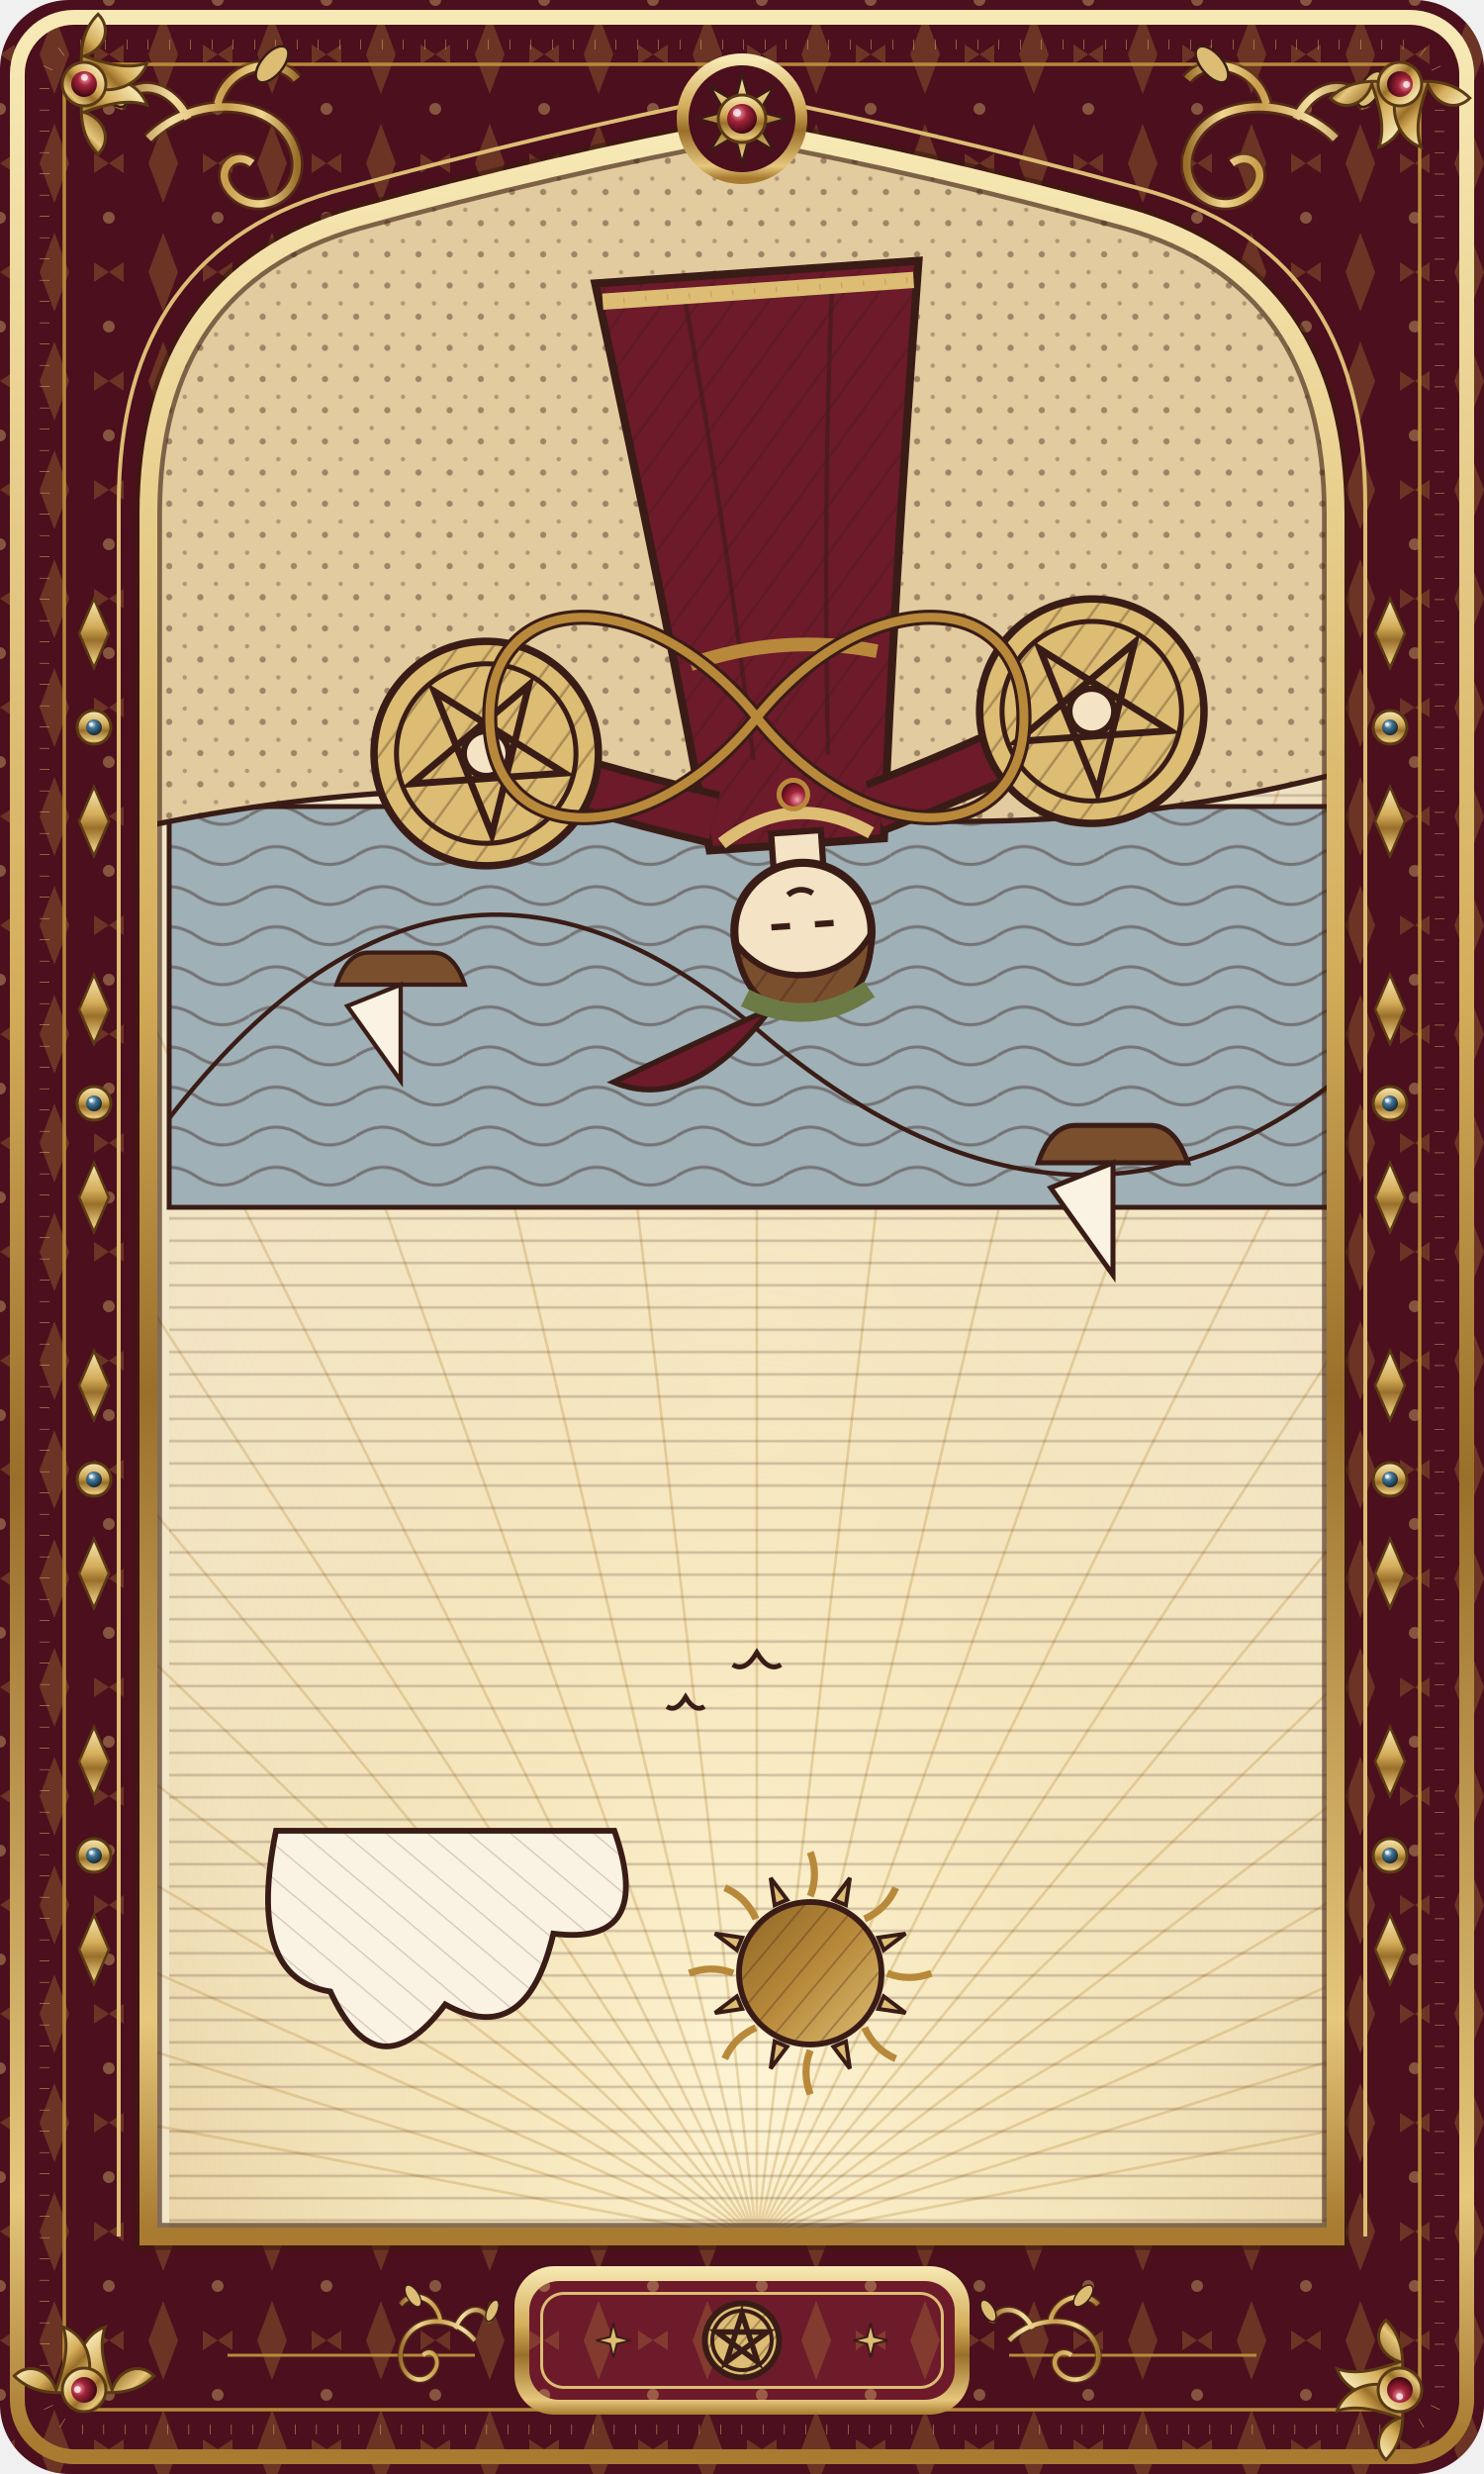
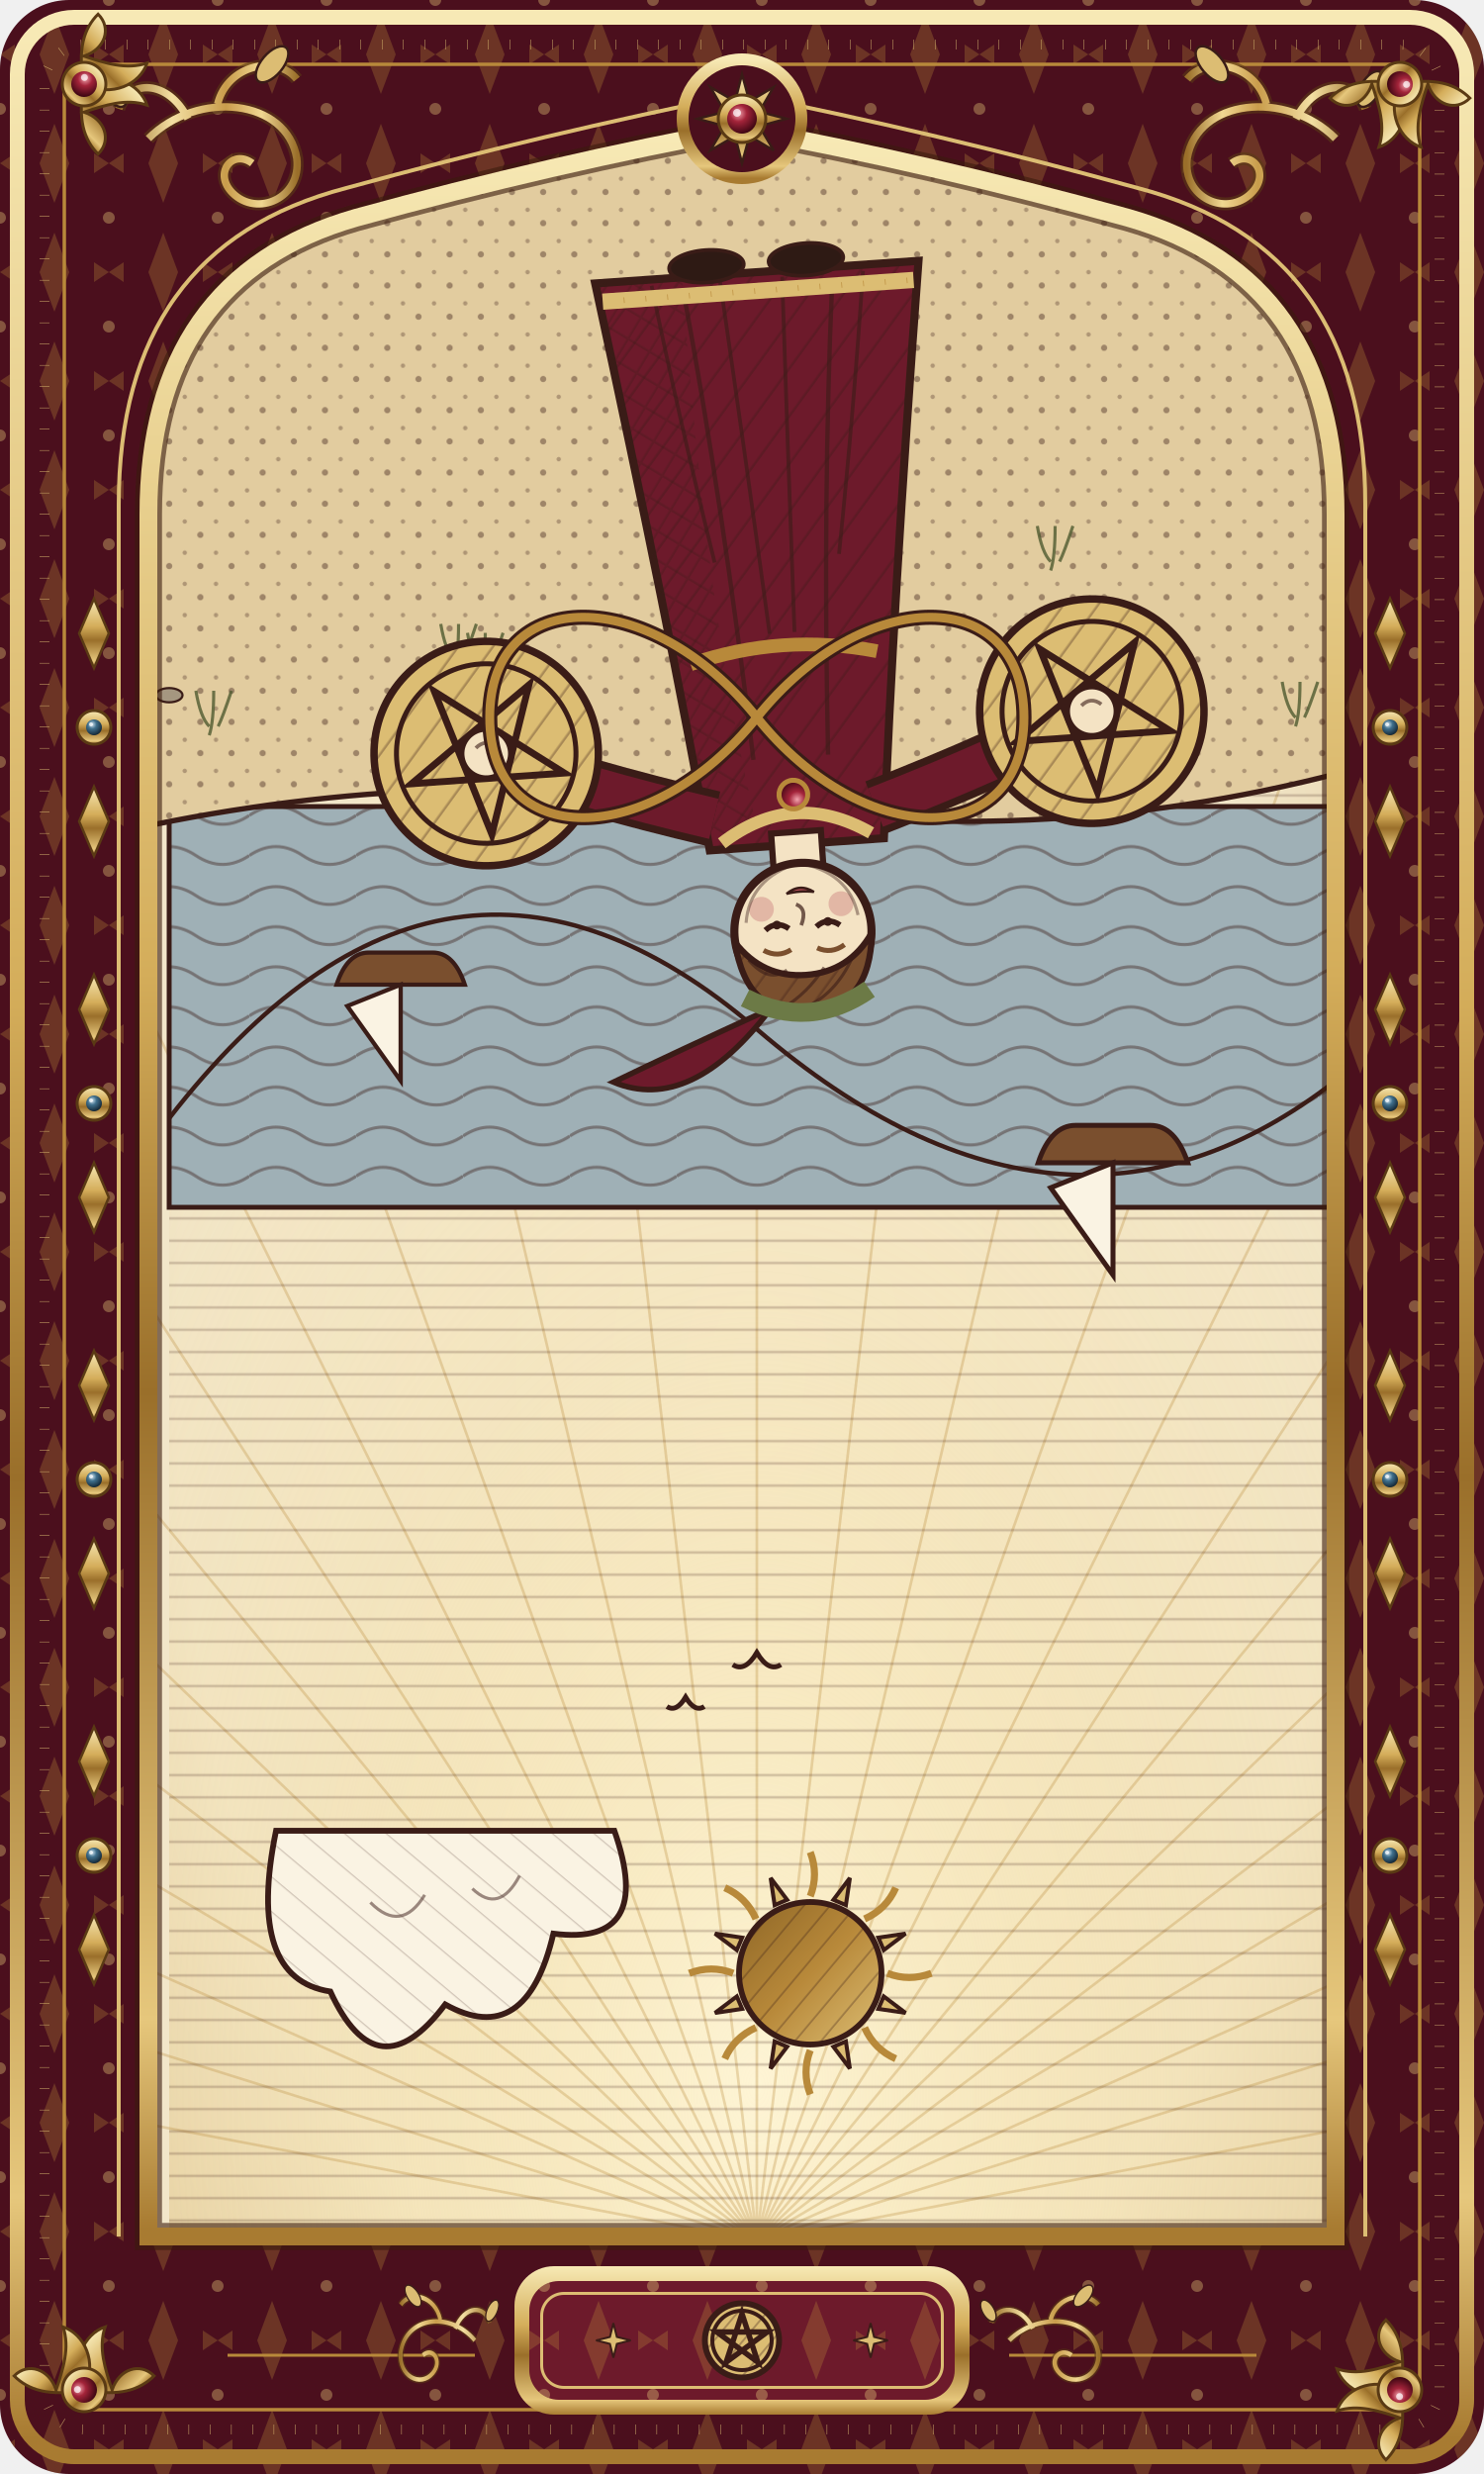
<svg xmlns="http://www.w3.org/2000/svg" width="300" height="500" viewBox="0 0 300 500">
  <defs>
    <pattern id="h" width="4.5" height="4.5" patternUnits="userSpaceOnUse" patternTransform="rotate(40)">
      <line x1="0" y1="0" x2="0" y2="4.5" stroke="#3a1c17" stroke-width="0.8" opacity="0.3" />
    </pattern>
    <pattern id="hx" width="4" height="4" patternUnits="userSpaceOnUse" patternTransform="rotate(35)">
      <path d="M0,0V4M0,0H4" stroke="#3a1c17" stroke-width="0.8" opacity="0.4" />
    </pattern>
    <pattern id="hz" width="8" height="5" patternUnits="userSpaceOnUse">
      <line x1="0" y1="2.5" x2="8" y2="2.5" stroke="#3a1c17" stroke-width="0.6" opacity="0.2" />
    </pattern>
    <pattern id="hl" width="6" height="6" patternUnits="userSpaceOnUse" patternTransform="rotate(-50)">
      <line x1="0" y1="0" x2="0" y2="6" stroke="#3a1c17" stroke-width="0.6" opacity="0.2" />
    </pattern>
    <pattern id="dots" width="7" height="7" patternUnits="userSpaceOnUse">
      <circle cx="2" cy="2" r="0.7" fill="#3a1c17" opacity="0.4" />
      <circle cx="5.5" cy="5" r="0.5" fill="#3a1c17" opacity="0.3" />
    </pattern>
    <pattern id="wv" width="24" height="9" patternUnits="userSpaceOnUse">
      <path d="M0,5 Q6,1 12,5 T24,5" fill="none" stroke="#3a1c17" stroke-width="0.7" opacity="0.4" />
    </pattern>
    <radialGradient id="pg" cx="50%" cy="42%" r="70%">
      <stop offset="0" stop-color="#f6ecd4" />
      <stop offset="0.7" stop-color="#f2e6c9" />
      <stop offset="1" stop-color="#e2cc9f" />
    </radialGradient>
    <radialGradient id="ng" cx="50%" cy="30%" r="80%">
      <stop offset="0" stop-color="#4a3a52" />
      <stop offset="1" stop-color="#2b2238" />
    </radialGradient>
    <linearGradient id="gold" x1="0" y1="0" x2="1" y2="1">
      <stop offset="0" stop-color="#dcbd73" />
      <stop offset="0.5" stop-color="#b8893a" />
      <stop offset="1" stop-color="#8e6626" />
    </linearGradient>
    <linearGradient id="gv" x1="0" y1="0" x2="0" y2="1">
      <stop offset="0" stop-color="#f7e9b5" />
      <stop offset="0.4" stop-color="#d4ad5a" />
      <stop offset="0.6" stop-color="#9a6f2a" />
      <stop offset="0.9" stop-color="#e6c77c" />
      <stop offset="1" stop-color="#a87b31" />
    </linearGradient>
    <linearGradient id="gh" x1="0" y1="0" x2="1" y2="0">
      <stop offset="0" stop-color="#9a6f2a" />
      <stop offset="0.3" stop-color="#f3dfa2" />
      <stop offset="0.6" stop-color="#c99d4c" />
      <stop offset="0.8" stop-color="#f0d791" />
      <stop offset="1" stop-color="#9a6f2a" />
    </linearGradient>
    <radialGradient id="gem" cx="38%" cy="32%" r="70%">
      <stop offset="0" stop-color="#f2a3ad" />
      <stop offset="0.4" stop-color="#a3243a" />
      <stop offset="1" stop-color="#3d0612" />
    </radialGradient>
    <radialGradient id="gemb" cx="38%" cy="32%" r="70%">
      <stop offset="0" stop-color="#cfe2ee" />
      <stop offset="0.4" stop-color="#3f6f8c" />
      <stop offset="1" stop-color="#132634" />
    </radialGradient>
    <radialGradient id="halo" cx="50%" cy="8%" r="75%">
      <stop offset="0" stop-color="#fff6d6" stop-opacity="0.9" />
      <stop offset="0.5" stop-color="#f4dc9a" stop-opacity="0.3" />
      <stop offset="1" stop-color="#f4dc9a" stop-opacity="0" />
    </radialGradient>
    <pattern id="damask" width="22" height="22" patternUnits="userSpaceOnUse">
      <path d="M11,3 l3,8 l-3,8 l-3,-8Z M0,11 l3,-2 l0,4Z M22,11 l-3,-2 l0,4Z" fill="#b8893a" opacity="0.3" />
      <circle cx="0" cy="0" r="1.2" fill="#dcbd73" opacity="0.4" />
      <circle cx="22" cy="22" r="1.2" fill="#dcbd73" opacity="0.4" />
      <circle cx="22" cy="0" r="1.2" fill="#dcbd73" opacity="0.4" />
      <circle cx="0" cy="22" r="1.2" fill="#dcbd73" opacity="0.4" />
    </pattern>
    <clipPath id="panel">
      <path d="M30,452 V104 Q30,56 72,44 Q112,33 150,26 Q188,33 228,44 Q270,56 270,104 V452Z" />
    </clipPath>
    <g id="fl">
      <g transform="translate(0 0) rotate(0)">
        <path d="M0,0 C2,-6 8,-8 12,-6 C8,-4 6,0 4,4 C8,2 12,4 12,8 C8,8 4,6 0,0Z" fill="url(#gv)" stroke="#5a3a14" stroke-width="0.6" />
        <path d="M0,0 C6,-2 8,-8 6,-12 C4,-8 0,-6 -4,-4 C-2,-8 -4,-12 -8,-12 C-8,-8 -6,-4 0,0Z" fill="url(#gv)" stroke="#5a3a14" stroke-width="0.6" />
        <circle cx="0" cy="0" r="4.4" fill="url(#gv)" stroke="#5a3a14" stroke-width="0.6" />
        <circle cx="0" cy="0" r="2.6" fill="url(#gem)" />
        <circle cx="-0.9" cy="-1" r="0.7" fill="#fff" opacity="0.7" />
      </g>
    </g>
    <g id="cu">
      <g transform="">
        <path d="M0,0 C10,-10 28,-8 30,4 C31,12 22,16 17,11 C13,7 17,2 21,5 M8,-4 C4,-12 -4,-12 -6,-6 M14,-7 C16,-15 26,-17 30,-12" fill="none" stroke="#5a3a14" stroke-width="2.6" opacity="0.6" />
        <path d="M0,0 C10,-10 28,-8 30,4 C31,12 22,16 17,11 C13,7 17,2 21,5 M8,-4 C4,-12 -4,-12 -6,-6 M14,-7 C16,-15 26,-17 30,-12" fill="none" stroke="url(#gh)" stroke-width="1.5" />
        <ellipse cx="25" cy="-15" rx="2.2" ry="4.4" fill="#dcbd73" stroke="#3a1c17" stroke-width="0.5" transform="rotate(40 25 -15)" />
        <ellipse cx="-7" cy="-10" rx="2" ry="4" fill="#dcbd73" stroke="#3a1c17" stroke-width="0.5" transform="rotate(-30 -7 -10)" />
      </g>
    </g>
    <g id="gb">
      <circle cx="0" cy="0" r="3.4" fill="url(#gv)" stroke="#5a3a14" stroke-width="0.6" />
      <circle cx="0" cy="0" r="1.6" fill="url(#gemb)" />
      <circle cx="-0.6" cy="-0.6" r="0.4" fill="#fff" opacity="0.7" />
    </g>
    <path id="dm" d="M0,-7 L3,0 L0,7 L-3,0Z" fill="url(#gv)" stroke="#5a3a14" stroke-width="0.5" />
  </defs>
  <rect x="0" y="0" width="300" height="500" rx="14" fill="#4b0f1d" />
  <rect x="0" y="0" width="300" height="500" rx="14" fill="url(#damask)" />
  <rect x="3.5" y="3.5" width="293" height="493" rx="11.5" fill="none" stroke="url(#gv)" stroke-width="3" />
  <rect x="9" y="9" width="282" height="482" rx="8" fill="none" stroke="#dcbd73" stroke-width="2" stroke-dasharray="0.1 4.2" opacity="0.9" />
  <rect x="13" y="13" width="274" height="474" rx="6" fill="none" stroke="#b8893a" stroke-width="0.7" />
  <path d="M30,452 V104 Q30,56 72,44 Q112,33 150,26 Q188,33 228,44 Q270,56 270,104 V452Z" fill="#f2e6c9" />
  <g clip-path="url(#panel)">
    <g transform="rotate(180 150 239) translate(12 9) scale(0.9)">
      <rect x="18" y="18" width="264" height="464" fill="url(#pg)" />
      <rect x="18" y="18" width="264" height="464" fill="url(#halo)" />
      <path d="M150,18 L-262.6,96.7 M150,18 L-250.8,143.6 M150,18 L-233.7,188.8 M150,18 L-211.5,231.8 M150,18 L-184.5,271.9 M150,18 L-153.1,308.7 M150,18 L-117.7,341.6 M150,18 L-78.7,370.2 M150,18 L-36.7,394.2 M150,18 L7.7,413.2 M150,18 L54.1,426.9 M150,18 L101.7,435.2 M150,18 L150,438 M150,18 L198.3,435.2 M150,18 L245.9,426.9 M150,18 L292.3,413.2 M150,18 L336.8,394.2 M150,18 L378.8,370.2 M150,18 L417.7,341.6 M150,18 L453.1,308.7 M150,18 L484.5,271.9 M150,18 L511.5,231.8 M150,18 L533.7,188.8 M150,18 L550.8,143.6 M150,18 L562.6,96.7 " stroke="#b8893a" stroke-width="0.6" opacity="0.3" />
      <rect x="18" y="18" width="264" height="464" fill="url(#hz)" />
      <path d="M155.3,78 Q160.2,79.9 165.2,78" fill="none" stroke="#b8893a" stroke-width="1.6" />
      <path d="M154.5,83.2 L159.4,86.9 L153.3,86Z" fill="#dcbd73" stroke="#3a1c17" stroke-width="0.9" />
      <path d="M150.2,90.2 Q152.4,95.1 157.2,97.2" fill="none" stroke="#b8893a" stroke-width="1.6" />
      <path d="M146,93.3 L146.9,99.4 L143.2,94.5Z" fill="#dcbd73" stroke="#3a1c17" stroke-width="0.9" />
      <path d="M138,95.3 Q136.1,100.2 138,105.2" fill="none" stroke="#b8893a" stroke-width="1.6" />
      <path d="M132.8,94.5 L129.1,99.4 L130,93.3Z" fill="#dcbd73" stroke="#3a1c17" stroke-width="0.9" />
      <path d="M125.8,90.2 Q120.9,92.4 118.8,97.2" fill="none" stroke="#b8893a" stroke-width="1.6" />
      <path d="M122.7,86 L116.6,86.9 L121.5,83.2Z" fill="#dcbd73" stroke="#3a1c17" stroke-width="0.9" />
      <path d="M120.7,78 Q115.8,76.1 110.8,78" fill="none" stroke="#b8893a" stroke-width="1.6" />
      <path d="M121.5,72.8 L116.6,69.1 L122.7,70Z" fill="#dcbd73" stroke="#3a1c17" stroke-width="0.9" />
      <path d="M125.8,65.8 Q123.6,60.9 118.8,58.8" fill="none" stroke="#b8893a" stroke-width="1.6" />
      <path d="M130,62.7 L129.1,56.6 L132.8,61.5Z" fill="#dcbd73" stroke="#3a1c17" stroke-width="0.9" />
      <path d="M138,60.7 Q139.9,55.8 138,50.8" fill="none" stroke="#b8893a" stroke-width="1.6" />
      <path d="M143.2,61.5 L146.9,56.6 L146,62.7Z" fill="#dcbd73" stroke="#3a1c17" stroke-width="0.9" />
      <path d="M150.2,65.8 Q155.1,63.6 157.2,58.8" fill="none" stroke="#b8893a" stroke-width="1.6" />
      <path d="M153.3,70 L159.4,69.1 L154.5,72.8Z" fill="#dcbd73" stroke="#3a1c17" stroke-width="0.9" />
      <circle cx="138" cy="78" r="16" fill="url(#gold)" stroke="#3a1c17" stroke-width="1.3" />
      <circle cx="138" cy="78" r="16" fill="url(#h)" />
      <g fill="#faf3e3" stroke="#3a1c17" stroke-width="1.3">
        <path id="q4m" d="M182,110 q-9.1,-26 13.7,-23.1 q6.1,-26 24.3,-15.9 q15.2,-20.2 25.8,2.9 q19,2.9 12.2,36.1Z" />
      </g>
      <use href="#q4m" fill="url(#hl)" />
+       <path d="M203.3,99.9 q4.6,-8.7 10.6,-2.9 M224.6,95.6 q5.3,-8.7 12.2,-1.7" fill="none" stroke="#3a1c17" stroke-width="0.7" opacity="0.5" />
      <path d="M144.6,147.3 q2.7,-1.8 5.4,2.7 q2.7,-4.5 5.4,-2.7" fill="none" stroke="#3a1c17" stroke-width="1.1" />
      <path d="M161.8,137.9 q2.1,-1.4 4.2,2.1 q2.1,-3.5 4.2,-2.1" fill="none" stroke="#3a1c17" stroke-width="1.1" />
      <rect x="18" y="250" width="264" height="90" fill="#9fb0b6" stroke="#3a1c17" stroke-width="1.1" />
      <rect x="18" y="250" width="264" height="90" fill="url(#wv)" />
      <path d="M18,280 Q80,230 150,290 T282,270" stroke="#3a1c17" stroke-width="1" fill="none" />
      <g transform="translate(70 260) scale(1.4 1.4)">
        <path d="M-12,0 h24 q-2,6 -6,6 h-12 q-4,0 -6,-6Z" fill="#7a4f2e" stroke="#3a1c17" stroke-width="0.8" />
        <path d="M0,0 V-18 L10,-4Z" fill="#faf3e3" stroke="#3a1c17" stroke-width="0.8" />
      </g>
      <g transform="translate(230 300) scale(1.2 1.2)">
        <path d="M-12,0 h24 q-2,6 -6,6 h-12 q-4,0 -6,-6Z" fill="#7a4f2e" stroke="#3a1c17" stroke-width="0.8" />
        <path d="M0,0 V-18 L10,-4Z" fill="#faf3e3" stroke="#3a1c17" stroke-width="0.8" />
      </g>
      <path d="M10,350 Q80,330 150,340 T290,335 V490 H10Z" fill="#e2cc9f" stroke="#3a1c17" stroke-width="1.2" />
      <path d="M10,350 Q80,330 150,340 T290,335 V490 H10Z" fill="url(#dots)" />
+       <path d="M152,394 q2,-6 3,-8 M156,394 q0,-7 1,-10 M160,394 q-1,-6 -3,-8 M213,381 q2,-6 3,-8 M217,381 q0,-7 1,-10 M221,381 q-1,-6 -3,-8 M24,368 q2,-6 3,-8 M28,368 q0,-7 1,-10 M32,368 q-1,-6 -3,-8 M85,355 q2,-6 3,-8 M89,355 q0,-7 1,-10 M93,355 q-1,-6 -3,-8 M146,392 q2,-6 3,-8 M150,392 q0,-7 1,-10 M154,392 q-1,-6 -3,-8 M207,379 q2,-6 3,-8 M211,379 q0,-7 1,-10 M215,379 q-1,-6 -3,-8 M268,366 q2,-6 3,-8 M272,366 q0,-7 1,-10 M276,366 q-1,-6 -3,-8 M79,403 q2,-6 3,-8 M83,403 q0,-7 1,-10 M87,403 q-1,-6 -3,-8 M140,390 q2,-6 3,-8 M144,390 q0,-7 1,-10 M148,390 q-1,-6 -3,-8 " fill="none" stroke="#4f5a30" stroke-width="0.7" opacity="0.8" />
+       <ellipse cx="166" cy="393" rx="3" ry="1.6" fill="#a59780" stroke="#3a1c17" stroke-width="0.5" />
+       <ellipse cx="99" cy="354" rx="3" ry="1.6" fill="#a59780" stroke="#3a1c17" stroke-width="0.5" />
+       <ellipse cx="282" cy="365" rx="3" ry="1.6" fill="#a59780" stroke="#3a1c17" stroke-width="0.5" />
      <g transform="translate(150 460) rotate(-4) scale(1.4 1.4)">
        <path d="M-14,-92 Q-18,-55.2 -26,0 L26,0 Q18,-55.2 14,-92Z" fill="#6d1a2b" stroke="#3a1c17" stroke-width="1.3" />
        <path d="M-14,-92 Q-18,-55.2 -26,0 L26,0 Q18,-55.2 14,-92Z" fill="url(#h)" />
+         <path d="M6,-90 Q12,-55.2 12,0 L26,0 Q18,-55.2 14,-92Z" fill="url(#hx)" opacity="0.6" />
+         <path d="M-2,-58 Q-3,-27.6 -4,-1 M2,-58 Q4,-27.6 6,-1 M-17,-1 Q-14,-23 -10,-46 M17,-1 Q14,-23 10,-46" fill="none" stroke="#3a1c17" stroke-width="0.6" opacity="0.6" />
+         <ellipse cx="-8" cy="1.5" rx="6" ry="2.6" fill="#2e1a14" stroke="#3a1c17" stroke-width="0.6" />
+         <ellipse cx="8" cy="1.5" rx="6" ry="2.6" fill="#2e1a14" stroke="#3a1c17" stroke-width="0.6" />
        <path d="M-6,-78 Q-8,-36.8 -12,-2 M6,-78 Q8,-36.8 12,-2" fill="none" stroke="#3a1c17" stroke-width="0.7" opacity="0.6" />
        <path d="M-15,-62 Q0,-58 15,-62" fill="none" stroke="#b8893a" stroke-width="2.2" />
        <path d="M-12,-91 Q0,-83 12,-91" fill="none" stroke="#dcbd73" stroke-width="2" />
        <circle cx="0" cy="-84" r="2.3" fill="url(#gem)" stroke="#b8893a" stroke-width="0.8" />
        <path d="M-25,-3 H25" fill="none" stroke="#dcbd73" stroke-width="2.6" />
        <path d="M-24,-3 H24" fill="none" stroke="#b8893a" stroke-width="0.9" stroke-dasharray="0.1 3.4" />
        <path d="M-4,-90 v-6 h8 v6Z" fill="#f4e3c4" stroke="#3a1c17" stroke-width="1" />
        <circle cx="0" cy="-106" r="11" fill="#f4e3c4" stroke="#3a1c17" stroke-width="1.3" />
        <path d="M-11,-107 q1,-12 11,-12 q10,0 11,12 q-4,-6 -11,-6 q-7,0 -11,6Z" fill="#7a4f2e" stroke="#3a1c17" stroke-width="1" />
        <path d="M-11,-107 q1,-12 11,-12 q10,0 11,12 q-4,-6 -11,-6 q-7,0 -11,6Z" fill="url(#h)" />
-         <path d="M-5,-105 h3 M2,-105 h3" fill="none" stroke="#3a1c17" stroke-width="1" />
-         <path d="M-2,-100 q2,1.4 4,0" fill="none" stroke="#3a1c17" stroke-width="0.9" />
+         <path d="M-8,-110 q3,-6 8,-8 M-3,-112 q3,-4 7,-6 M3,-112 q3,-2 6,2" fill="none" stroke="#3a1c17" stroke-width="0.5" opacity="0.6" />
+         <path d="M-6.5,-108.6 q2.2,-1.4 4.4,-0.2 M2.1,-108.8 q2.2,-1.2 4.4,0.2" fill="none" stroke="#7a4f2e" stroke-width="0.8" />
+         <path d="M-6,-105.4 q1.9,1.5 3.8,0 M2.2,-105.4 q1.9,1.5 3.8,0" fill="none" stroke="#3a1c17" stroke-width="0.9" />
+         <circle cx="-4.1" cy="-104.7" r="0.7" fill="#3a1c17" />
+         <circle cx="4.1" cy="-104.7" r="0.7" fill="#3a1c17" />
+         <path d="M0.2,-105 q-1.2,2.6 0.6,3.4" fill="none" stroke="#3a1c17" stroke-width="0.6" opacity="0.7" />
+         <path d="M-2.2,-99.8 q2.2,1.6 4.4,0 q-2.2,0.4 -4.4,0Z" fill="#b8505a" stroke="#3a1c17" stroke-width="0.4" />
+         <circle cx="-6.4" cy="-102" r="2" fill="#b8505a" opacity="0.3" />
+         <circle cx="6.4" cy="-102" r="2" fill="#b8505a" opacity="0.3" />
+         <path d="M-9,-104 q1,7 9,9 q8,-2 9,-9" fill="none" stroke="#3a1c17" stroke-width="0.5" opacity="0.4" />
        <g transform="translate(0 0)">
          <path d="M6,-118 q14,-16 26,-10 q-10,4 -26,10Z" fill="#6d1a2b" stroke="#3a1c17" stroke-width="0.9" />
          <path d="M-10,-116 q10,-6 20,0" fill="none" stroke="#6c7a46" stroke-width="3" />
        </g>
        <path d="M-13,-87 Q-33.9,-80.5 -48.7,-74" fill="none" stroke="#3a1c17" stroke-width="9" />
        <path d="M-13,-87 Q-33.9,-80.5 -48.7,-74" fill="none" stroke="#6d1a2b" stroke-width="6.6" />
+         <circle cx="-43.7" cy="-75.8" r="3.4" fill="none" stroke="#dcbd73" stroke-width="1.3" />
        <path d="M13,-87 Q33.9,-80.5 48.7,-74" fill="none" stroke="#3a1c17" stroke-width="9" />
        <path d="M13,-87 Q33.9,-80.5 48.7,-74" fill="none" stroke="#6d1a2b" stroke-width="6.6" />
+         <circle cx="43.7" cy="-75.8" r="3.4" fill="none" stroke="#dcbd73" stroke-width="1.3" />
        <g transform="translate(-48.7 -74) rotate(0)">
          <circle cx="0" cy="0" r="18" fill="#dcbd73" stroke="#3a1c17" stroke-width="1.2" />
          <circle cx="0" cy="0" r="18" fill="url(#h)" />
          <circle cx="0" cy="0" r="14.4" fill="none" stroke="#3a1c17" stroke-width="0.8" />
          <path d="M0,-13L7.6,10.5L-12.3,-4L12.3,-4L-7.6,10.5Z" fill="none" stroke="#3a1c17" stroke-width="1.1" />
        </g>
        <g transform="translate(48.7 -74) rotate(0)">
          <circle cx="0" cy="0" r="18" fill="#dcbd73" stroke="#3a1c17" stroke-width="1.2" />
          <circle cx="0" cy="0" r="18" fill="url(#h)" />
          <circle cx="0" cy="0" r="14.4" fill="none" stroke="#3a1c17" stroke-width="0.8" />
          <path d="M0,-13L7.6,10.5L-12.3,-4L12.3,-4L-7.6,10.5Z" fill="none" stroke="#3a1c17" stroke-width="1.1" />
        </g>
-         <circle cx="-48.7" cy="-74" r="3.6" fill="#f4e3c4" stroke="#3a1c17" stroke-width="1" />
-         <circle cx="48.7" cy="-74" r="3.6" fill="#f4e3c4" stroke="#3a1c17" stroke-width="1" />
+         <circle cx="-48.7" cy="-74" r="4" fill="#f4e3c4" stroke="#3a1c17" stroke-width="1" />
+         <path d="M-50.3,-73 q1.6,1.4 3.2,0" fill="none" stroke="#3a1c17" stroke-width="0.6" opacity="0.6" />
+         <circle cx="48.7" cy="-74" r="4" fill="#f4e3c4" stroke="#3a1c17" stroke-width="1" />
+         <path d="M47.1,-73 q1.6,1.4 3.2,0" fill="none" stroke="#3a1c17" stroke-width="0.6" opacity="0.6" />
      </g>
      <path d="M150,360 C126,330 90,330 90,360 S126,390 150,360 S210,330 210,360 S174,390 150,360" fill="none" stroke="#3a1c17" stroke-width="3.4" />
      <path d="M150,360 C126,330 90,330 90,360 S126,390 150,360 S210,330 210,360 S174,390 150,360" fill="none" stroke="#b8893a" stroke-width="2" />
    </g>
  </g>
  <path d="M30,452 V104 Q30,56 72,44 Q112,33 150,26 Q188,33 228,44 Q270,56 270,104 V452Z" fill="none" stroke="#3a1a0c" stroke-width="5.5" opacity="0.6" />
  <path d="M30,452 V104 Q30,56 72,44 Q112,33 150,26 Q188,33 228,44 Q270,56 270,104 V452Z" fill="none" stroke="url(#gv)" stroke-width="3.6" />
  <path d="M24,452 V102 Q24,50 70,38 Q110,27 150,19 Q190,27 230,38 Q276,50 276,102 V452" fill="none" stroke="#dcbd73" stroke-width="0.8" />
  <use href="#cu" transform="translate(30 28)" />
  <use href="#cu" transform="translate(270 28) scale(-1 1)" />
  <use href="#dm" transform="translate(19 128)" />
  <use href="#dm" transform="translate(281 128)" />
  <use href="#gb" transform="translate(19 147)" />
  <use href="#gb" transform="translate(281 147)" />
  <use href="#dm" transform="translate(19 166)" />
  <use href="#dm" transform="translate(281 166)" />
  <use href="#dm" transform="translate(19 204)" />
  <use href="#dm" transform="translate(281 204)" />
  <use href="#gb" transform="translate(19 223)" />
  <use href="#gb" transform="translate(281 223)" />
  <use href="#dm" transform="translate(19 242)" />
  <use href="#dm" transform="translate(281 242)" />
  <use href="#dm" transform="translate(19 280)" />
  <use href="#dm" transform="translate(281 280)" />
  <use href="#gb" transform="translate(19 299)" />
  <use href="#gb" transform="translate(281 299)" />
  <use href="#dm" transform="translate(19 318)" />
  <use href="#dm" transform="translate(281 318)" />
  <use href="#dm" transform="translate(19 356)" />
  <use href="#dm" transform="translate(281 356)" />
  <use href="#gb" transform="translate(19 375)" />
  <use href="#gb" transform="translate(281 375)" />
  <use href="#dm" transform="translate(19 394)" />
  <use href="#dm" transform="translate(281 394)" />
  <circle cx="150" cy="24" r="12" fill="#4b0f1d" stroke="url(#gv)" stroke-width="2.4" />
  <path d="M150,15L151.5,20.5L156.4,17.6L153.5,22.6L159,24L153.5,25.5L156.4,30.4L151.5,27.5L150,33L148.6,27.5L143.6,30.4L146.5,25.5L141,24L146.5,22.6L143.6,17.6L148.6,20.5Z" fill="url(#gv)" stroke="#3a1c17" stroke-width="0.5" />
  <circle cx="150" cy="24" r="4.8" fill="url(#gv)" stroke="#5a3a14" stroke-width="0.6" />
  <circle cx="150" cy="24" r="3" fill="url(#gem)" />
  <circle cx="149" cy="22.8" r="0.8" fill="#fff" opacity="0.7" />
  <use href="#fl" transform="translate(17 17) rotate(45)" />
  <use href="#fl" transform="translate(283 17) rotate(135)" />
  <use href="#fl" transform="translate(17 483) rotate(-45)" />
  <use href="#fl" transform="translate(283 483) rotate(-135)" />
  <path d="M40,471 H96 M204,471 H260" fill="none" stroke="url(#gh)" stroke-width="1.2" />
  <path d="M46,476 H96 M204,476 H254" fill="none" stroke="#b8893a" stroke-width="0.6" />
  <use href="#cu" transform="translate(96 473) scale(-0.5 0.6)" />
  <use href="#cu" transform="translate(204 473) scale(0.6)" />
  <rect x="104" y="458" width="92" height="30" rx="8" fill="url(#gv)" />
  <rect x="107" y="461" width="86" height="24" rx="6" fill="#6d1a2b" />
  <rect x="107" y="461" width="86" height="24" rx="6" fill="url(#damask)" />
  <rect x="109.5" y="463.5" width="81" height="19" rx="4.5" fill="none" stroke="#dcbd73" stroke-width="0.6" />
  <g transform="translate(150 473)">
    <circle cx="0" cy="0" r="7.5" fill="#dcbd73" stroke="#3a1c17" stroke-width="1.2" />
    <circle cx="0" cy="0" r="7.5" fill="url(#h)" />
    <circle cx="0" cy="0" r="6" fill="none" stroke="#3a1c17" stroke-width="0.8" />
    <path d="M0,-5.4L3.2,4.4L-5.1,-1.7L5.1,-1.7L-3.2,4.4Z" fill="none" stroke="#3a1c17" stroke-width="1.1" />
  </g>
  <path d="M124,469.5L124.7,472.3L127.5,473L124.7,473.7L124,476.5L123.3,473.7L120.5,473L123.3,472.3Z" fill="#dcbd73" stroke="#3a1c17" stroke-width="0.4" />
  <path d="M176,469.5L176.7,472.3L179.5,473L176.7,473.7L176,476.5L175.3,473.7L172.5,473L175.3,472.3Z" fill="#dcbd73" stroke="#3a1c17" stroke-width="0.4" />
</svg>
